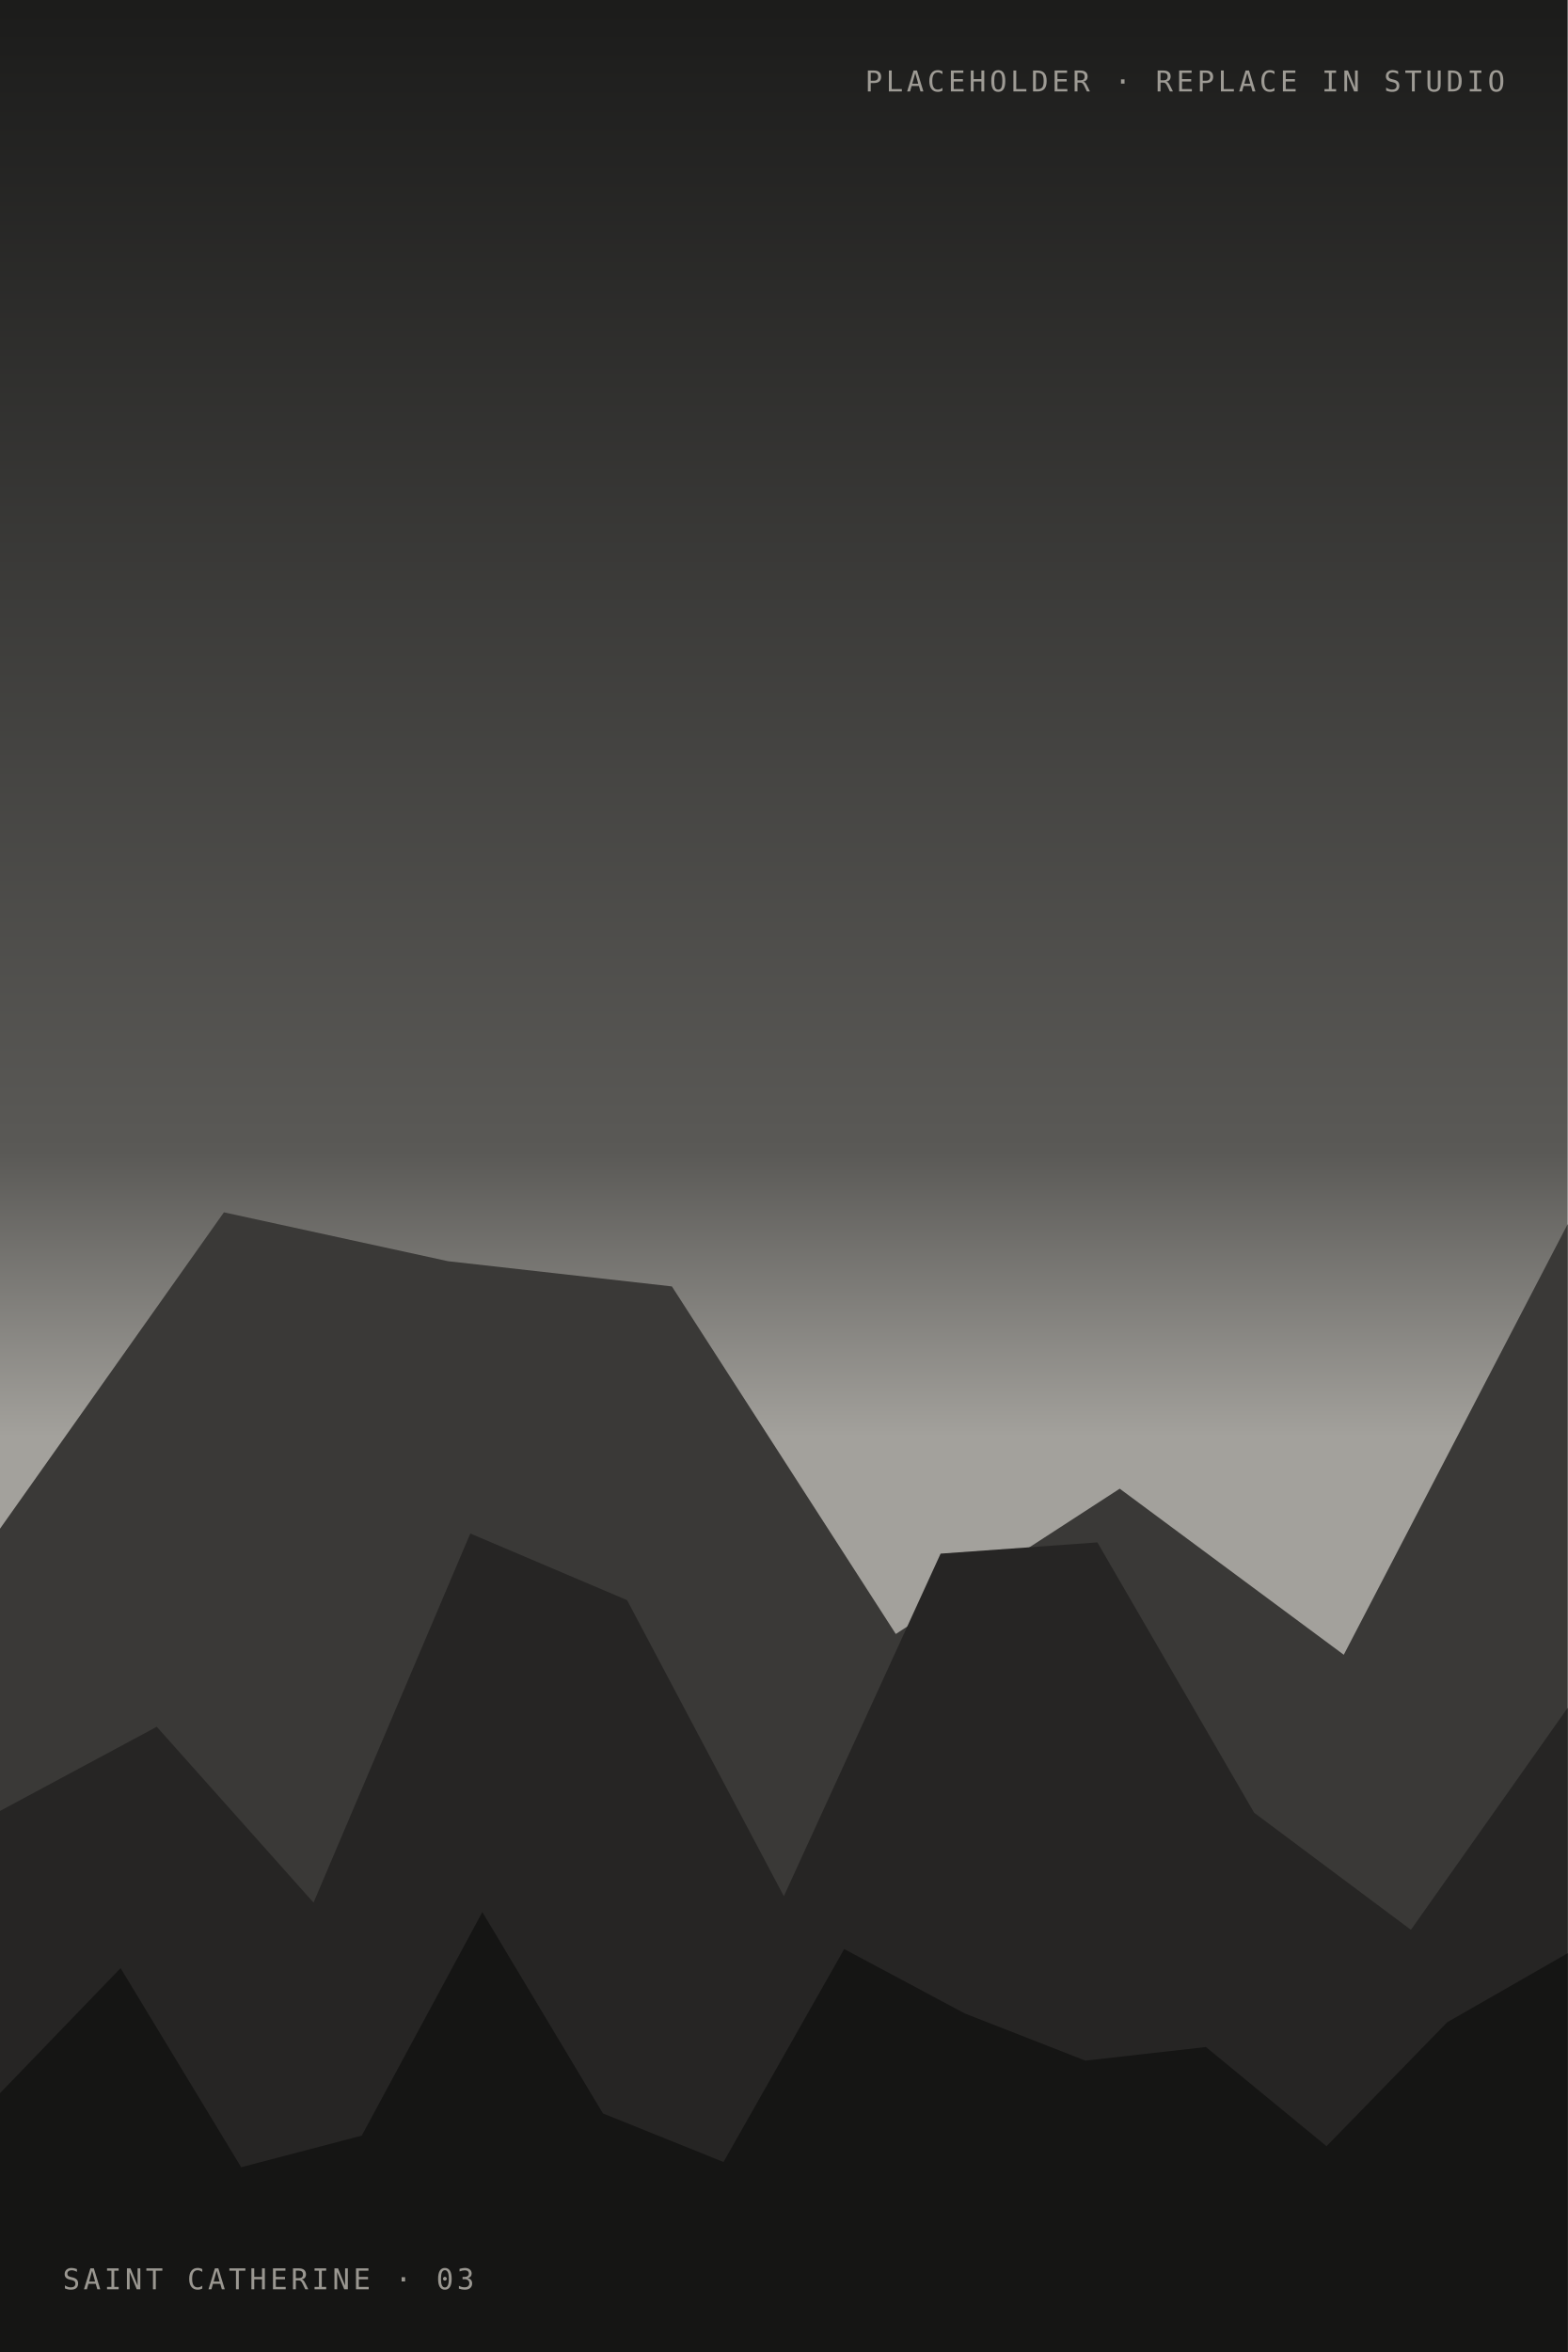
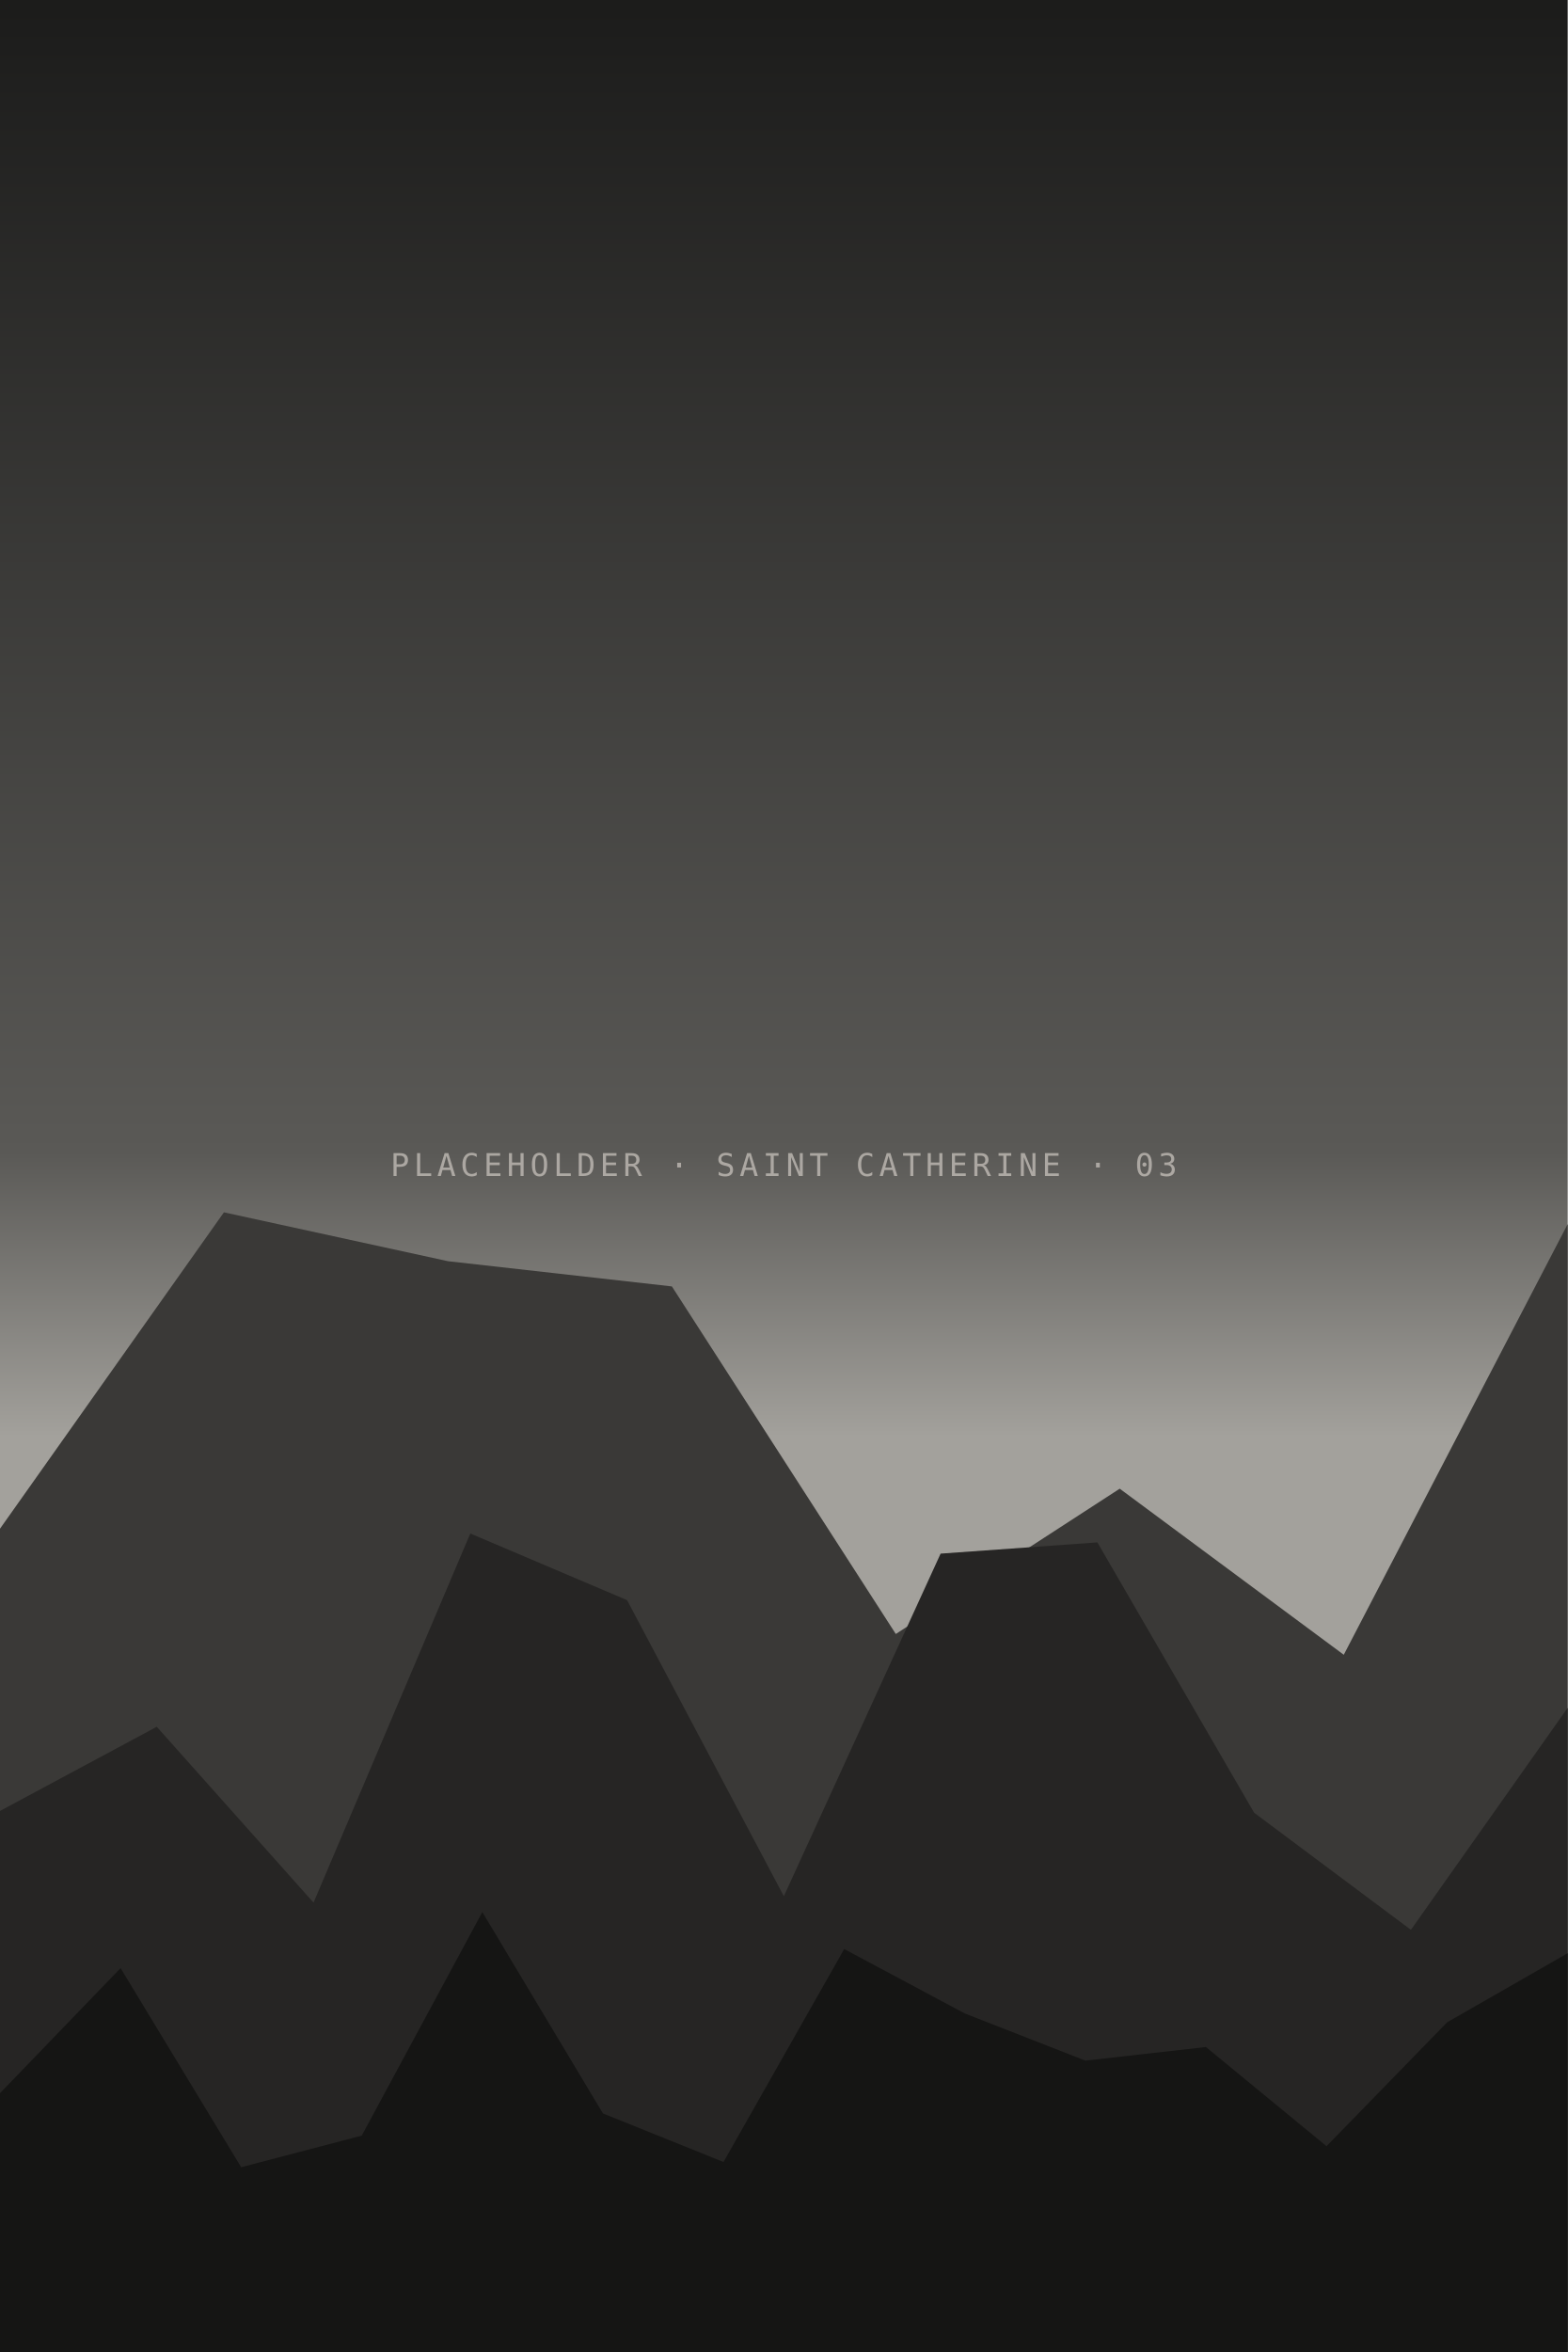
<svg xmlns="http://www.w3.org/2000/svg" viewBox="0 0 1200 1800" width="1200" height="1800" role="img" aria-label="Placeholder artwork">
  <defs>
    <linearGradient id="sky" x1="0" y1="0" x2="0" y2="1">
      <stop offset="0" stop-color="#1b1b1a" />
      <stop offset="0.49" stop-color="#5a5956" />
      <stop offset="0.61" stop-color="#a3a19c" />
    </linearGradient>
  </defs>
  <rect width="1200" height="1800" fill="url(#sky)" />
  <path d="M0 1800 L0 1169.922 L171.4 927.8 L342.9 965.2 L514.3 984.5 L685.7 1250.5 L857.1 1139.3 L1028.6 1266.4 L1200.0 936.8 L1200 1800 Z" fill="#3a3937" />
  <path d="M0 1800 L0 1385.922 L120.0 1321.5 L240.0 1456.1 L360.0 1173.6 L480.0 1224.6 L600.0 1451.2 L720.0 1189.0 L840.0 1180.4 L960.0 1387.3 L1080.0 1476.9 L1200.0 1307.0 L1200 1800 Z" fill="#262524" />
  <path d="M0 1800 L0 1601.922 L92.3 1506.2 L184.6 1658.6 L276.9 1634.4 L369.2 1463.3 L461.5 1617.4 L553.8 1654.6 L646.2 1491.6 L738.5 1540.9 L830.8 1577.0 L923.1 1566.6 L1015.4 1642.5 L1107.7 1547.7 L1200.0 1494.8 L1200 1800 Z" fill="#151514" />
-   <g font-family="ui-monospace, SFMono-Regular, Menlo, Consolas, monospace" font-size="22" letter-spacing="2.64" fill="#ECE6DD" fill-opacity="0.62">
-     <text x="48" y="1752">SAINT CATHERINE · 03</text>
-     <text x="1152" y="70" text-anchor="end">PLACEHOLDER · REPLACE IN STUDIO</text>
-   </g>
+   <text x="600" y="900" text-anchor="middle" font-family="ui-monospace, SFMono-Regular, Menlo, Consolas, monospace" font-size="24" letter-spacing="3.36" fill="#ECE6DD" fill-opacity="0.55">PLACEHOLDER · SAINT CATHERINE · 03</text>
</svg>
